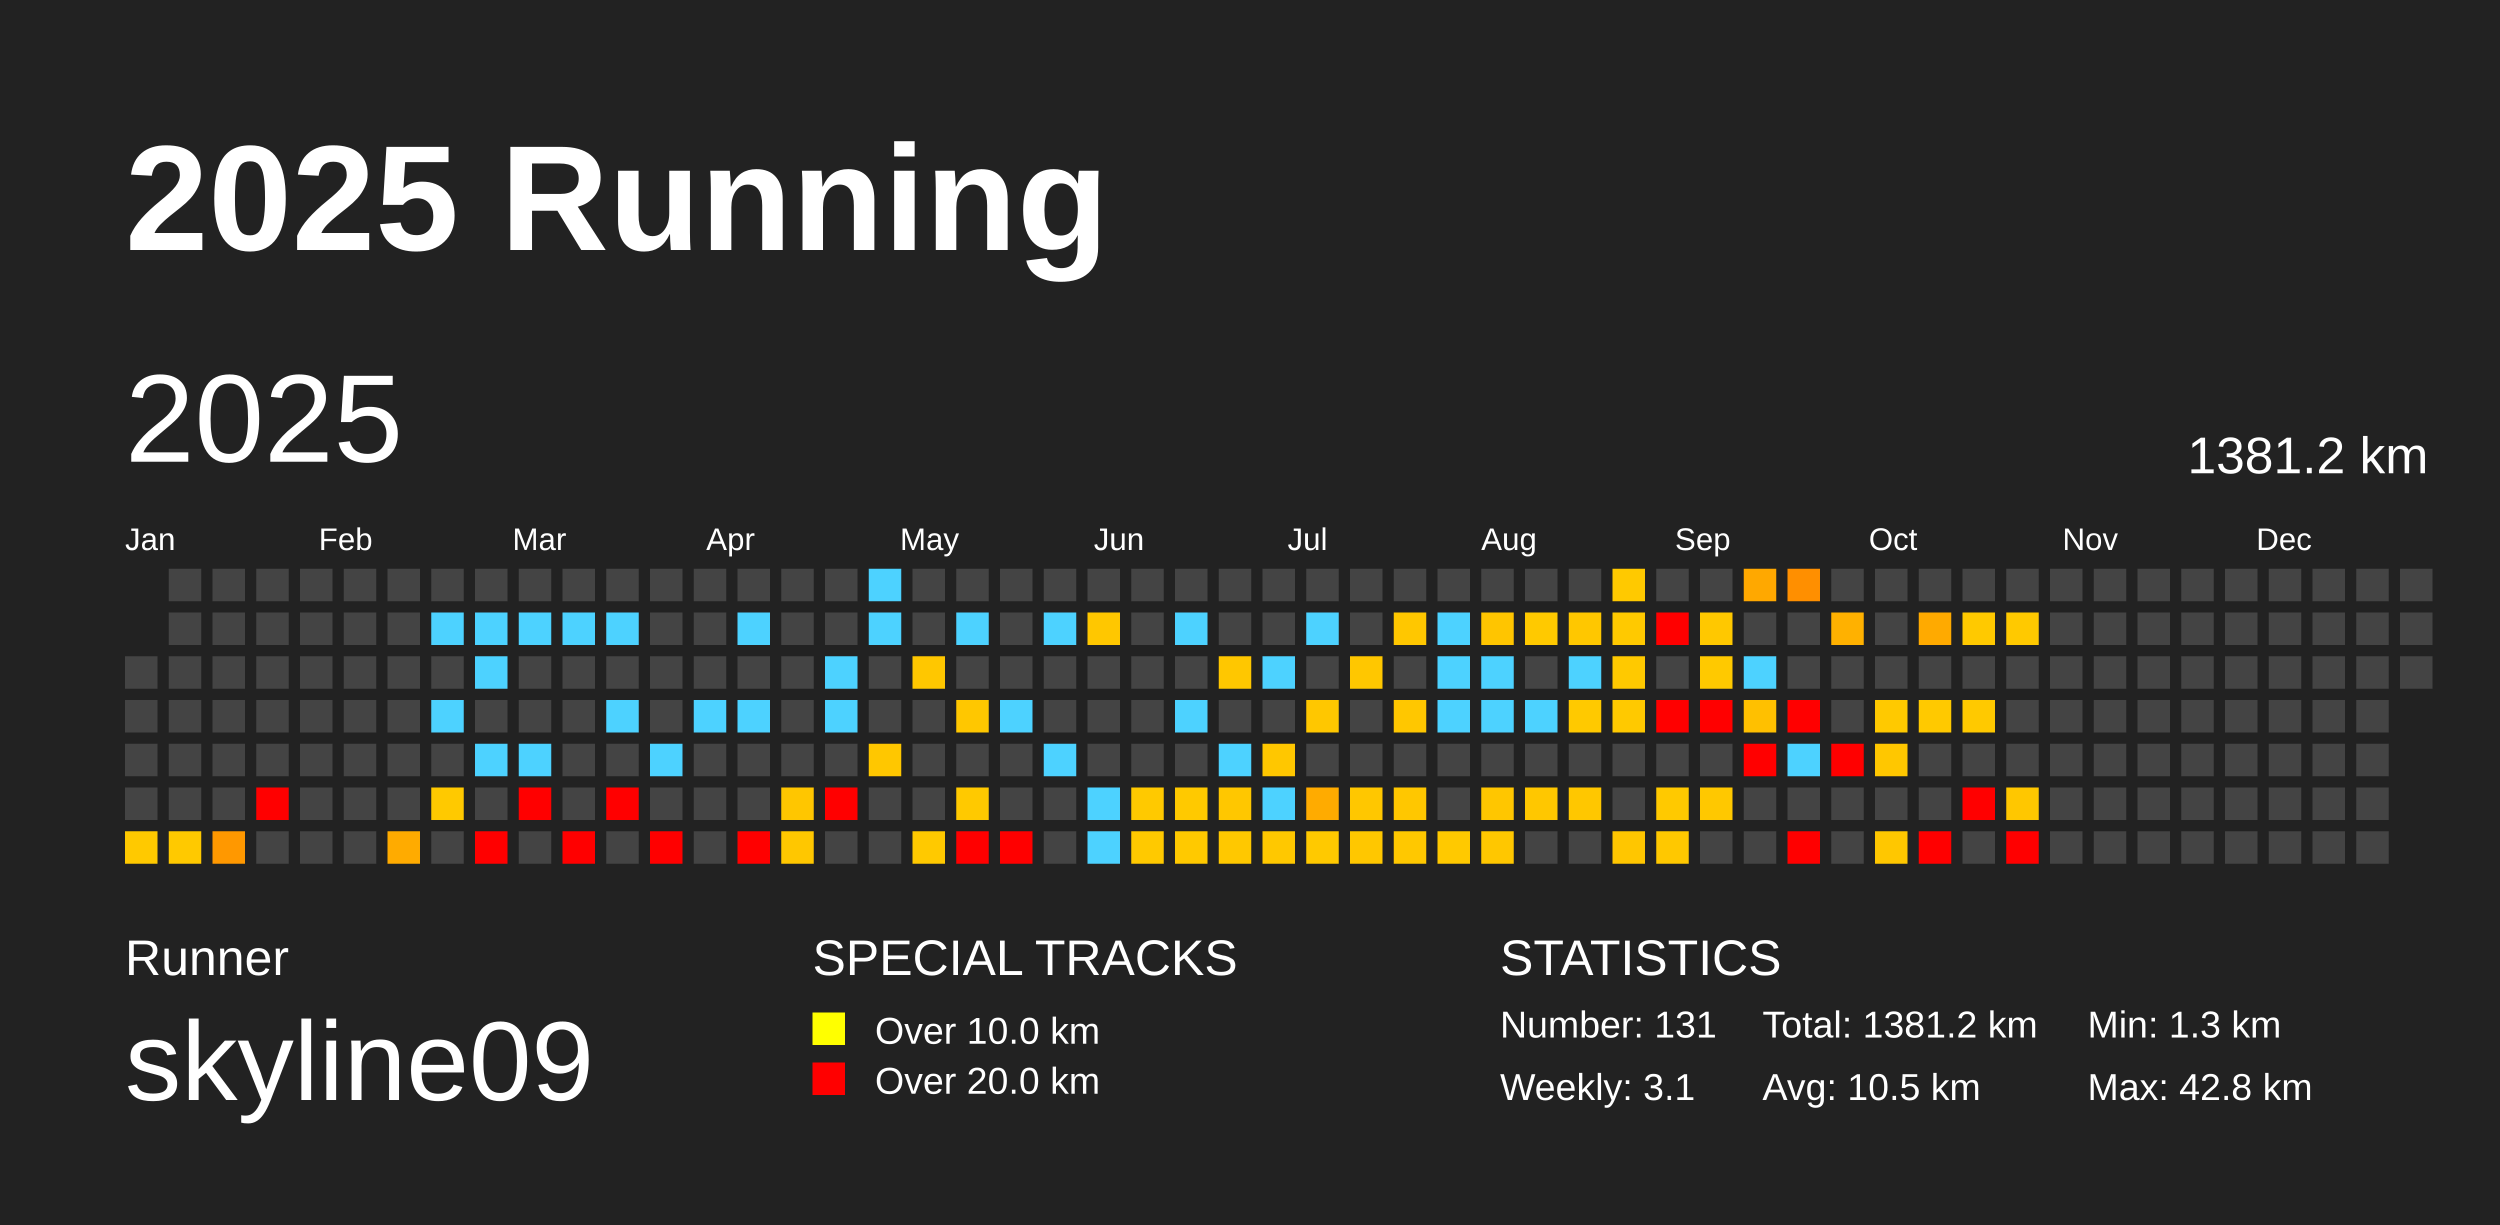
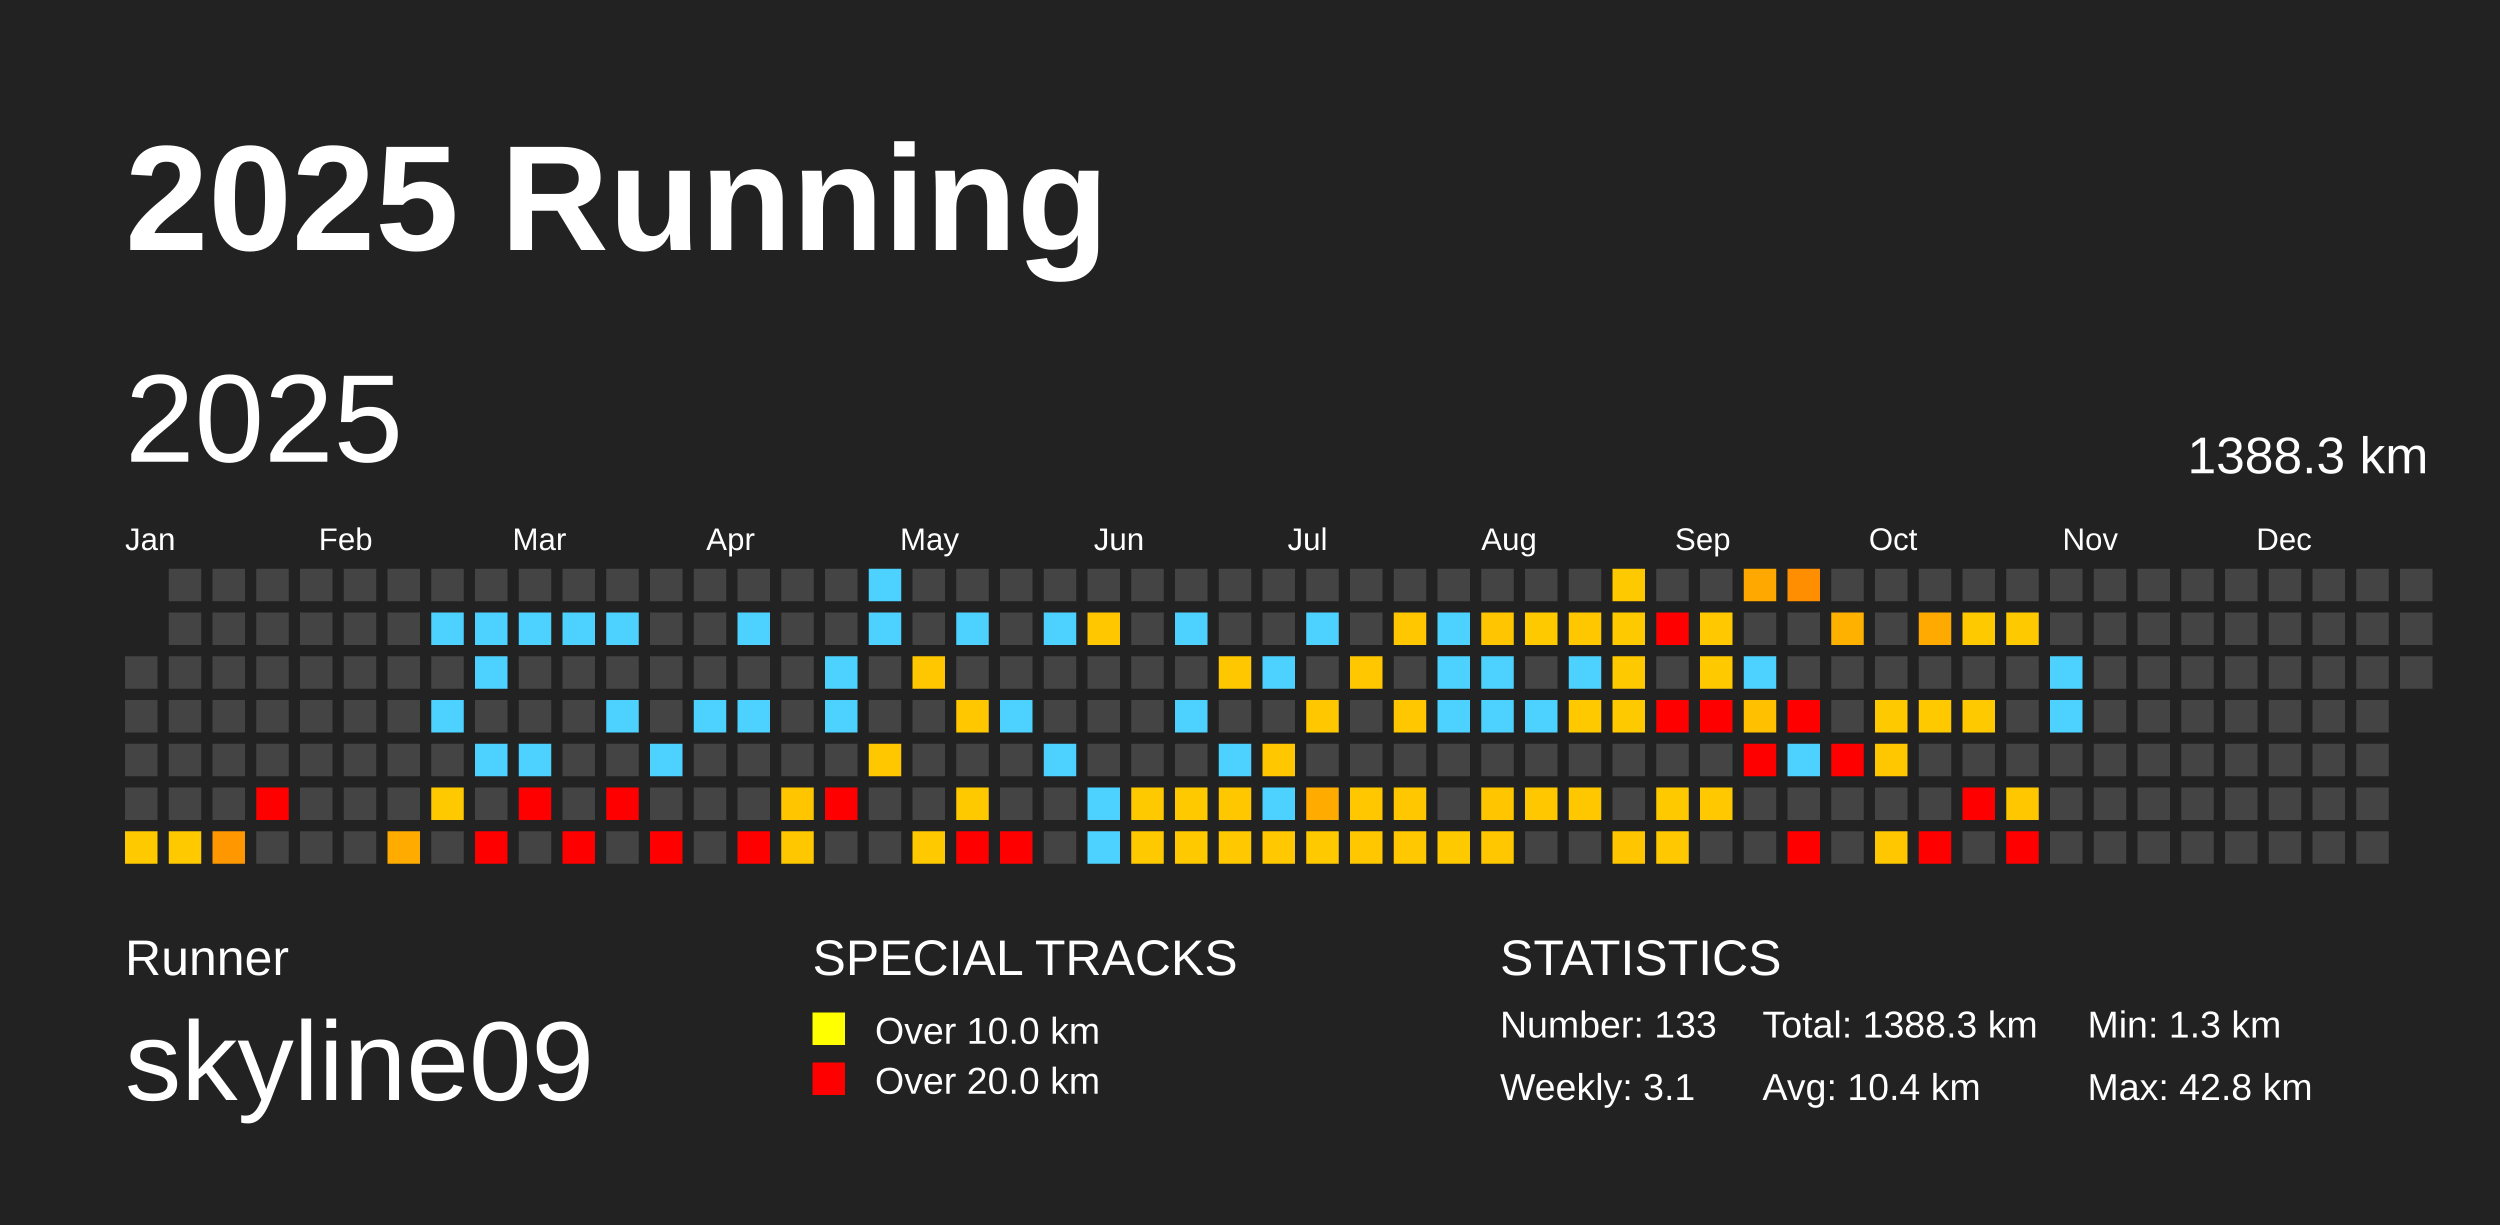
<svg xmlns="http://www.w3.org/2000/svg" baseProfile="full" height="98mm" version="1.1" viewBox="0,0,200,98" width="200mm">
  <defs />
  <rect fill="#222222" height="98" width="200" x="0" y="0" />
  <text fill="#FFFFFF" style="font-size:12px; font-family:Arial; font-weight:bold;" x="10" y="20">2025 Running</text>
  <text fill="#FFFFFF" style="font-size:4px; font-family:Arial" x="10" y="78">Runner</text>
  <text fill="#FFFFFF" style="font-size:9px; font-family:Arial" x="10" y="88">skyline09</text>
  <text fill="#FFFFFF" style="font-size:4px; font-family:Arial" x="65" y="78">SPECIAL TRACKS</text>
  <rect fill="yellow" height="2.6" width="2.6" x="65" y="81" />
  <text fill="#FFFFFF" style="font-size:3px; font-family:Arial" x="70" y="83.5">Over 10.0 km</text>
  <rect fill="red" height="2.6" width="2.6" x="65" y="85" />
  <text fill="#FFFFFF" style="font-size:3px; font-family:Arial" x="70" y="87.5">Over 20.0 km</text>
  <text fill="#FFFFFF" style="font-size:4px; font-family:Arial" x="120" y="78">STATISTICS</text>
-   <text fill="#FFFFFF" style="font-size:3px; font-family:Arial" x="120" y="83">Number: 131</text>
+   <text fill="#FFFFFF" style="font-size:3px; font-family:Arial" x="120" y="83">Number: 133</text>
  <text fill="#FFFFFF" style="font-size:3px; font-family:Arial" x="120" y="88">Weekly: 3.1</text>
-   <text fill="#FFFFFF" style="font-size:3px; font-family:Arial" x="141" y="83">Total: 1381.2 km</text>
-   <text fill="#FFFFFF" style="font-size:3px; font-family:Arial" x="141" y="88">Avg: 10.5 km</text>
+   <text fill="#FFFFFF" style="font-size:3px; font-family:Arial" x="141" y="83">Total: 1388.3 km</text>
+   <text fill="#FFFFFF" style="font-size:3px; font-family:Arial" x="141" y="88">Avg: 10.4 km</text>
  <text fill="#FFFFFF" style="font-size:3px; font-family:Arial" x="167" y="83">Min: 1.3 km</text>
  <text fill="#FFFFFF" style="font-size:3px; font-family:Arial" x="167" y="88">Max: 42.8 km</text>
  <text dominant-baseline="hanging" fill="#FFFFFF" style="font-size:10.0px; font-family:Arial;" x="10" y="30">2025</text>
-   <text dominant-baseline="hanging" fill="#FFFFFF" style="font-size:4.125px; font-family:Arial;" x="175" y="35">1381.2 km</text>
+   <text dominant-baseline="hanging" fill="#FFFFFF" style="font-size:4.125px; font-family:Arial;" x="175" y="35">1388.3 km</text>
  <text fill="#FFFFFF" style="font-size:2.5px; font-family:Arial" x="10.0" y="44">Jan</text>
  <text fill="#FFFFFF" style="font-size:2.5px; font-family:Arial" x="25.5" y="44">Feb</text>
  <text fill="#FFFFFF" style="font-size:2.5px; font-family:Arial" x="41.0" y="44">Mar</text>
  <text fill="#FFFFFF" style="font-size:2.5px; font-family:Arial" x="56.5" y="44">Apr</text>
  <text fill="#FFFFFF" style="font-size:2.5px; font-family:Arial" x="72.0" y="44">May</text>
  <text fill="#FFFFFF" style="font-size:2.5px; font-family:Arial" x="87.5" y="44">Jun</text>
  <text fill="#FFFFFF" style="font-size:2.5px; font-family:Arial" x="103.0" y="44">Jul</text>
  <text fill="#FFFFFF" style="font-size:2.5px; font-family:Arial" x="118.5" y="44">Aug</text>
  <text fill="#FFFFFF" style="font-size:2.5px; font-family:Arial" x="134.0" y="44">Sep</text>
  <text fill="#FFFFFF" style="font-size:2.5px; font-family:Arial" x="149.5" y="44">Oct</text>
  <text fill="#FFFFFF" style="font-size:2.5px; font-family:Arial" x="165.0" y="44">Nov</text>
  <text fill="#FFFFFF" style="font-size:2.5px; font-family:Arial" x="180.5" y="44">Dec</text>
  <rect fill="#444444" height="2.6" width="2.6" x="10.0" y="52.5" />
  <rect fill="#444444" height="2.6" width="2.6" x="10.0" y="56.0" />
  <rect fill="#444444" height="2.6" width="2.6" x="10.0" y="59.5" />
  <rect fill="#444444" height="2.6" width="2.6" x="10.0" y="63.0" />
  <rect fill="#ffc900" height="2.6" width="2.6" x="10.0" y="66.5" />
  <rect fill="#444444" height="2.6" width="2.6" x="13.5" y="45.5" />
  <rect fill="#444444" height="2.6" width="2.6" x="13.5" y="49.0" />
  <rect fill="#444444" height="2.6" width="2.6" x="13.5" y="52.5" />
  <rect fill="#444444" height="2.6" width="2.6" x="13.5" y="56.0" />
  <rect fill="#444444" height="2.6" width="2.6" x="13.5" y="59.5" />
  <rect fill="#444444" height="2.6" width="2.6" x="13.5" y="63.0" />
  <rect fill="#ffc900" height="2.6" width="2.6" x="13.5" y="66.5" />
  <rect fill="#444444" height="2.6" width="2.6" x="17.0" y="45.5" />
  <rect fill="#444444" height="2.6" width="2.6" x="17.0" y="49.0" />
  <rect fill="#444444" height="2.6" width="2.6" x="17.0" y="52.5" />
  <rect fill="#444444" height="2.6" width="2.6" x="17.0" y="56.0" />
  <rect fill="#444444" height="2.6" width="2.6" x="17.0" y="59.5" />
  <rect fill="#444444" height="2.6" width="2.6" x="17.0" y="63.0" />
  <rect fill="#ff9800" height="2.6" width="2.6" x="17.0" y="66.5" />
  <rect fill="#444444" height="2.6" width="2.6" x="20.5" y="45.5" />
  <rect fill="#444444" height="2.6" width="2.6" x="20.5" y="49.0" />
  <rect fill="#444444" height="2.6" width="2.6" x="20.5" y="52.5" />
  <rect fill="#444444" height="2.6" width="2.6" x="20.5" y="56.0" />
  <rect fill="#444444" height="2.6" width="2.6" x="20.5" y="59.5" />
  <rect fill="red" height="2.6" width="2.6" x="20.5" y="63.0" />
  <rect fill="#444444" height="2.6" width="2.6" x="20.5" y="66.5" />
  <rect fill="#444444" height="2.6" width="2.6" x="24.0" y="45.5" />
  <rect fill="#444444" height="2.6" width="2.6" x="24.0" y="49.0" />
  <rect fill="#444444" height="2.6" width="2.6" x="24.0" y="52.5" />
  <rect fill="#444444" height="2.6" width="2.6" x="24.0" y="56.0" />
  <rect fill="#444444" height="2.6" width="2.6" x="24.0" y="59.5" />
  <rect fill="#444444" height="2.6" width="2.6" x="24.0" y="63.0" />
  <rect fill="#444444" height="2.6" width="2.6" x="24.0" y="66.5" />
  <rect fill="#444444" height="2.6" width="2.6" x="27.5" y="45.5" />
  <rect fill="#444444" height="2.6" width="2.6" x="27.5" y="49.0" />
  <rect fill="#444444" height="2.6" width="2.6" x="27.5" y="52.5" />
  <rect fill="#444444" height="2.6" width="2.6" x="27.5" y="56.0" />
  <rect fill="#444444" height="2.6" width="2.6" x="27.5" y="59.5" />
  <rect fill="#444444" height="2.6" width="2.6" x="27.5" y="63.0" />
  <rect fill="#444444" height="2.6" width="2.6" x="27.5" y="66.5" />
  <rect fill="#444444" height="2.6" width="2.6" x="31.0" y="45.5" />
  <rect fill="#444444" height="2.6" width="2.6" x="31.0" y="49.0" />
  <rect fill="#444444" height="2.6" width="2.6" x="31.0" y="52.5" />
  <rect fill="#444444" height="2.6" width="2.6" x="31.0" y="56.0" />
  <rect fill="#444444" height="2.6" width="2.6" x="31.0" y="59.5" />
  <rect fill="#444444" height="2.6" width="2.6" x="31.0" y="63.0" />
  <rect fill="#ffab00" height="2.6" width="2.6" x="31.0" y="66.5" />
  <rect fill="#444444" height="2.6" width="2.6" x="34.5" y="45.5" />
  <rect fill="#4dd2ff" height="2.6" width="2.6" x="34.5" y="49.0" />
  <rect fill="#444444" height="2.6" width="2.6" x="34.5" y="52.5" />
  <rect fill="#4dd2ff" height="2.6" width="2.6" x="34.5" y="56.0" />
  <rect fill="#444444" height="2.6" width="2.6" x="34.5" y="59.5" />
  <rect fill="#ffc900" height="2.6" width="2.6" x="34.5" y="63.0" />
  <rect fill="#444444" height="2.6" width="2.6" x="34.5" y="66.5" />
  <rect fill="#444444" height="2.6" width="2.6" x="38.0" y="45.5" />
  <rect fill="#4dd2ff" height="2.6" width="2.6" x="38.0" y="49.0" />
  <rect fill="#4dd2ff" height="2.6" width="2.6" x="38.0" y="52.5" />
  <rect fill="#444444" height="2.6" width="2.6" x="38.0" y="56.0" />
  <rect fill="#4dd2ff" height="2.6" width="2.6" x="38.0" y="59.5" />
  <rect fill="#444444" height="2.6" width="2.6" x="38.0" y="63.0" />
  <rect fill="red" height="2.6" width="2.6" x="38.0" y="66.5" />
  <rect fill="#444444" height="2.6" width="2.6" x="41.5" y="45.5" />
  <rect fill="#4dd2ff" height="2.6" width="2.6" x="41.5" y="49.0" />
  <rect fill="#444444" height="2.6" width="2.6" x="41.5" y="52.5" />
  <rect fill="#444444" height="2.6" width="2.6" x="41.5" y="56.0" />
  <rect fill="#4dd2ff" height="2.6" width="2.6" x="41.5" y="59.5" />
  <rect fill="red" height="2.6" width="2.6" x="41.5" y="63.0" />
  <rect fill="#444444" height="2.6" width="2.6" x="41.5" y="66.5" />
  <rect fill="#444444" height="2.6" width="2.6" x="45.0" y="45.5" />
  <rect fill="#4dd2ff" height="2.6" width="2.6" x="45.0" y="49.0" />
  <rect fill="#444444" height="2.6" width="2.6" x="45.0" y="52.5" />
  <rect fill="#444444" height="2.6" width="2.6" x="45.0" y="56.0" />
  <rect fill="#444444" height="2.6" width="2.6" x="45.0" y="59.5" />
  <rect fill="#444444" height="2.6" width="2.6" x="45.0" y="63.0" />
  <rect fill="red" height="2.6" width="2.6" x="45.0" y="66.5" />
  <rect fill="#444444" height="2.6" width="2.6" x="48.5" y="45.5" />
  <rect fill="#4dd2ff" height="2.6" width="2.6" x="48.5" y="49.0" />
  <rect fill="#444444" height="2.6" width="2.6" x="48.5" y="52.5" />
  <rect fill="#4dd2ff" height="2.6" width="2.6" x="48.5" y="56.0" />
  <rect fill="#444444" height="2.6" width="2.6" x="48.5" y="59.5" />
  <rect fill="red" height="2.6" width="2.6" x="48.5" y="63.0" />
  <rect fill="#444444" height="2.6" width="2.6" x="48.5" y="66.5" />
  <rect fill="#444444" height="2.6" width="2.6" x="52.0" y="45.5" />
  <rect fill="#444444" height="2.6" width="2.6" x="52.0" y="49.0" />
  <rect fill="#444444" height="2.6" width="2.6" x="52.0" y="52.5" />
  <rect fill="#444444" height="2.6" width="2.6" x="52.0" y="56.0" />
  <rect fill="#4dd2ff" height="2.6" width="2.6" x="52.0" y="59.5" />
  <rect fill="#444444" height="2.6" width="2.6" x="52.0" y="63.0" />
  <rect fill="red" height="2.6" width="2.6" x="52.0" y="66.5" />
  <rect fill="#444444" height="2.6" width="2.6" x="55.5" y="45.5" />
  <rect fill="#444444" height="2.6" width="2.6" x="55.5" y="49.0" />
  <rect fill="#444444" height="2.6" width="2.6" x="55.5" y="52.5" />
  <rect fill="#4dd2ff" height="2.6" width="2.6" x="55.5" y="56.0" />
  <rect fill="#444444" height="2.6" width="2.6" x="55.5" y="59.5" />
  <rect fill="#444444" height="2.6" width="2.6" x="55.5" y="63.0" />
  <rect fill="#444444" height="2.6" width="2.6" x="55.5" y="66.5" />
  <rect fill="#444444" height="2.6" width="2.6" x="59.0" y="45.5" />
  <rect fill="#4dd2ff" height="2.6" width="2.6" x="59.0" y="49.0" />
  <rect fill="#444444" height="2.6" width="2.6" x="59.0" y="52.5" />
  <rect fill="#4dd2ff" height="2.6" width="2.6" x="59.0" y="56.0" />
  <rect fill="#444444" height="2.6" width="2.6" x="59.0" y="59.5" />
  <rect fill="#444444" height="2.6" width="2.6" x="59.0" y="63.0" />
  <rect fill="red" height="2.6" width="2.6" x="59.0" y="66.5" />
  <rect fill="#444444" height="2.6" width="2.6" x="62.5" y="45.5" />
  <rect fill="#444444" height="2.6" width="2.6" x="62.5" y="49.0" />
  <rect fill="#444444" height="2.6" width="2.6" x="62.5" y="52.5" />
  <rect fill="#444444" height="2.6" width="2.6" x="62.5" y="56.0" />
  <rect fill="#444444" height="2.6" width="2.6" x="62.5" y="59.5" />
  <rect fill="#ffc600" height="2.6" width="2.6" x="62.5" y="63.0" />
  <rect fill="#ffc700" height="2.6" width="2.6" x="62.5" y="66.5" />
  <rect fill="#444444" height="2.6" width="2.6" x="66.0" y="45.5" />
  <rect fill="#444444" height="2.6" width="2.6" x="66.0" y="49.0" />
  <rect fill="#4dd2ff" height="2.6" width="2.6" x="66.0" y="52.5" />
  <rect fill="#4dd2ff" height="2.6" width="2.6" x="66.0" y="56.0" />
  <rect fill="#444444" height="2.6" width="2.6" x="66.0" y="59.5" />
  <rect fill="red" height="2.6" width="2.6" x="66.0" y="63.0" />
  <rect fill="#444444" height="2.6" width="2.6" x="66.0" y="66.5" />
  <rect fill="#4dd2ff" height="2.6" width="2.6" x="69.5" y="45.5" />
  <rect fill="#4dd2ff" height="2.6" width="2.6" x="69.5" y="49.0" />
  <rect fill="#444444" height="2.6" width="2.6" x="69.5" y="52.5" />
  <rect fill="#444444" height="2.6" width="2.6" x="69.5" y="56.0" />
  <rect fill="#ffc700" height="2.6" width="2.6" x="69.5" y="59.5" />
  <rect fill="#444444" height="2.6" width="2.6" x="69.5" y="63.0" />
  <rect fill="#444444" height="2.6" width="2.6" x="69.5" y="66.5" />
  <rect fill="#444444" height="2.6" width="2.6" x="73.0" y="45.5" />
  <rect fill="#444444" height="2.6" width="2.6" x="73.0" y="49.0" />
  <rect fill="#ffc700" height="2.6" width="2.6" x="73.0" y="52.5" />
  <rect fill="#444444" height="2.6" width="2.6" x="73.0" y="56.0" />
  <rect fill="#444444" height="2.6" width="2.6" x="73.0" y="59.5" />
  <rect fill="#444444" height="2.6" width="2.6" x="73.0" y="63.0" />
  <rect fill="#ffc900" height="2.6" width="2.6" x="73.0" y="66.5" />
  <rect fill="#444444" height="2.6" width="2.6" x="76.5" y="45.5" />
  <rect fill="#4dd2ff" height="2.6" width="2.6" x="76.5" y="49.0" />
  <rect fill="#444444" height="2.6" width="2.6" x="76.5" y="52.5" />
  <rect fill="#ffc700" height="2.6" width="2.6" x="76.5" y="56.0" />
  <rect fill="#444444" height="2.6" width="2.6" x="76.5" y="59.5" />
  <rect fill="#ffc900" height="2.6" width="2.6" x="76.5" y="63.0" />
  <rect fill="red" height="2.6" width="2.6" x="76.5" y="66.5" />
  <rect fill="#444444" height="2.6" width="2.6" x="80.0" y="45.5" />
  <rect fill="#444444" height="2.6" width="2.6" x="80.0" y="49.0" />
  <rect fill="#444444" height="2.6" width="2.6" x="80.0" y="52.5" />
  <rect fill="#4dd2ff" height="2.6" width="2.6" x="80.0" y="56.0" />
  <rect fill="#444444" height="2.6" width="2.6" x="80.0" y="59.5" />
  <rect fill="#444444" height="2.6" width="2.6" x="80.0" y="63.0" />
  <rect fill="red" height="2.6" width="2.6" x="80.0" y="66.5" />
  <rect fill="#444444" height="2.6" width="2.6" x="83.5" y="45.5" />
  <rect fill="#4dd2ff" height="2.6" width="2.6" x="83.5" y="49.0" />
  <rect fill="#444444" height="2.6" width="2.6" x="83.5" y="52.5" />
  <rect fill="#444444" height="2.6" width="2.6" x="83.5" y="56.0" />
  <rect fill="#4dd2ff" height="2.6" width="2.6" x="83.5" y="59.5" />
  <rect fill="#444444" height="2.6" width="2.6" x="83.5" y="63.0" />
  <rect fill="#444444" height="2.6" width="2.6" x="83.5" y="66.5" />
  <rect fill="#444444" height="2.6" width="2.6" x="87.0" y="45.5" />
  <rect fill="#ffc700" height="2.6" width="2.6" x="87.0" y="49.0" />
  <rect fill="#444444" height="2.6" width="2.6" x="87.0" y="52.5" />
  <rect fill="#444444" height="2.6" width="2.6" x="87.0" y="56.0" />
  <rect fill="#444444" height="2.6" width="2.6" x="87.0" y="59.5" />
  <rect fill="#4dd2ff" height="2.6" width="2.6" x="87.0" y="63.0" />
  <rect fill="#4dd2ff" height="2.6" width="2.6" x="87.0" y="66.5" />
  <rect fill="#444444" height="2.6" width="2.6" x="90.5" y="45.5" />
  <rect fill="#444444" height="2.6" width="2.6" x="90.5" y="49.0" />
  <rect fill="#444444" height="2.6" width="2.6" x="90.5" y="52.5" />
  <rect fill="#444444" height="2.6" width="2.6" x="90.5" y="56.0" />
  <rect fill="#444444" height="2.6" width="2.6" x="90.5" y="59.5" />
  <rect fill="#ffc900" height="2.6" width="2.6" x="90.5" y="63.0" />
  <rect fill="#ffc900" height="2.6" width="2.6" x="90.5" y="66.5" />
  <rect fill="#444444" height="2.6" width="2.6" x="94.0" y="45.5" />
  <rect fill="#4dd2ff" height="2.6" width="2.6" x="94.0" y="49.0" />
  <rect fill="#444444" height="2.6" width="2.6" x="94.0" y="52.5" />
  <rect fill="#4dd2ff" height="2.6" width="2.6" x="94.0" y="56.0" />
  <rect fill="#444444" height="2.6" width="2.6" x="94.0" y="59.5" />
  <rect fill="#ffc900" height="2.6" width="2.6" x="94.0" y="63.0" />
  <rect fill="#ffc900" height="2.6" width="2.6" x="94.0" y="66.5" />
  <rect fill="#444444" height="2.6" width="2.6" x="97.5" y="45.5" />
  <rect fill="#444444" height="2.6" width="2.6" x="97.5" y="49.0" />
  <rect fill="#ffc700" height="2.6" width="2.6" x="97.5" y="52.5" />
  <rect fill="#444444" height="2.6" width="2.6" x="97.5" y="56.0" />
  <rect fill="#4dd2ff" height="2.6" width="2.6" x="97.5" y="59.5" />
  <rect fill="#ffc700" height="2.6" width="2.6" x="97.5" y="63.0" />
  <rect fill="#ffc800" height="2.6" width="2.6" x="97.5" y="66.5" />
  <rect fill="#444444" height="2.6" width="2.6" x="101.0" y="45.5" />
  <rect fill="#444444" height="2.6" width="2.6" x="101.0" y="49.0" />
  <rect fill="#4dd2ff" height="2.6" width="2.6" x="101.0" y="52.5" />
  <rect fill="#444444" height="2.6" width="2.6" x="101.0" y="56.0" />
  <rect fill="#ffc700" height="2.6" width="2.6" x="101.0" y="59.5" />
  <rect fill="#4dd2ff" height="2.6" width="2.6" x="101.0" y="63.0" />
  <rect fill="#ffc800" height="2.6" width="2.6" x="101.0" y="66.5" />
  <rect fill="#444444" height="2.6" width="2.6" x="104.5" y="45.5" />
  <rect fill="#4dd2ff" height="2.6" width="2.6" x="104.5" y="49.0" />
  <rect fill="#444444" height="2.6" width="2.6" x="104.5" y="52.5" />
  <rect fill="#ffc700" height="2.6" width="2.6" x="104.5" y="56.0" />
  <rect fill="#444444" height="2.6" width="2.6" x="104.5" y="59.5" />
  <rect fill="#ffab00" height="2.6" width="2.6" x="104.5" y="63.0" />
  <rect fill="#ffc900" height="2.6" width="2.6" x="104.5" y="66.5" />
  <rect fill="#444444" height="2.6" width="2.6" x="108.0" y="45.5" />
  <rect fill="#444444" height="2.6" width="2.6" x="108.0" y="49.0" />
  <rect fill="#ffc700" height="2.6" width="2.6" x="108.0" y="52.5" />
  <rect fill="#444444" height="2.6" width="2.6" x="108.0" y="56.0" />
  <rect fill="#444444" height="2.6" width="2.6" x="108.0" y="59.5" />
  <rect fill="#ffc700" height="2.6" width="2.6" x="108.0" y="63.0" />
  <rect fill="#ffc700" height="2.6" width="2.6" x="108.0" y="66.5" />
  <rect fill="#444444" height="2.6" width="2.6" x="111.5" y="45.5" />
  <rect fill="#ffc700" height="2.6" width="2.6" x="111.5" y="49.0" />
  <rect fill="#444444" height="2.6" width="2.6" x="111.5" y="52.5" />
  <rect fill="#ffc700" height="2.6" width="2.6" x="111.5" y="56.0" />
  <rect fill="#444444" height="2.6" width="2.6" x="111.5" y="59.5" />
  <rect fill="#ffc700" height="2.6" width="2.6" x="111.5" y="63.0" />
  <rect fill="#ffc800" height="2.6" width="2.6" x="111.5" y="66.5" />
  <rect fill="#444444" height="2.6" width="2.6" x="115.0" y="45.5" />
  <rect fill="#4dd2ff" height="2.6" width="2.6" x="115.0" y="49.0" />
  <rect fill="#4dd2ff" height="2.6" width="2.6" x="115.0" y="52.5" />
  <rect fill="#4dd2ff" height="2.6" width="2.6" x="115.0" y="56.0" />
  <rect fill="#444444" height="2.6" width="2.6" x="115.0" y="59.5" />
  <rect fill="#444444" height="2.6" width="2.6" x="115.0" y="63.0" />
  <rect fill="#ffc900" height="2.6" width="2.6" x="115.0" y="66.5" />
  <rect fill="#444444" height="2.6" width="2.6" x="118.5" y="45.5" />
  <rect fill="#ffc500" height="2.6" width="2.6" x="118.5" y="49.0" />
  <rect fill="#4dd2ff" height="2.6" width="2.6" x="118.5" y="52.5" />
  <rect fill="#4dd2ff" height="2.6" width="2.6" x="118.5" y="56.0" />
  <rect fill="#444444" height="2.6" width="2.6" x="118.5" y="59.5" />
  <rect fill="#ffc600" height="2.6" width="2.6" x="118.5" y="63.0" />
  <rect fill="#ffc700" height="2.6" width="2.6" x="118.5" y="66.5" />
  <rect fill="#444444" height="2.6" width="2.6" x="122.0" y="45.5" />
  <rect fill="#ffc900" height="2.6" width="2.6" x="122.0" y="49.0" />
  <rect fill="#444444" height="2.6" width="2.6" x="122.0" y="52.5" />
  <rect fill="#4dd2ff" height="2.6" width="2.6" x="122.0" y="56.0" />
  <rect fill="#444444" height="2.6" width="2.6" x="122.0" y="59.5" />
  <rect fill="#ffc700" height="2.6" width="2.6" x="122.0" y="63.0" />
  <rect fill="#444444" height="2.6" width="2.6" x="122.0" y="66.5" />
  <rect fill="#444444" height="2.6" width="2.6" x="125.5" y="45.5" />
  <rect fill="#ffc700" height="2.6" width="2.6" x="125.5" y="49.0" />
  <rect fill="#4dd2ff" height="2.6" width="2.6" x="125.5" y="52.5" />
  <rect fill="#ffc900" height="2.6" width="2.6" x="125.5" y="56.0" />
  <rect fill="#444444" height="2.6" width="2.6" x="125.5" y="59.5" />
  <rect fill="#ffc700" height="2.6" width="2.6" x="125.5" y="63.0" />
  <rect fill="#444444" height="2.6" width="2.6" x="125.5" y="66.5" />
  <rect fill="#ffc900" height="2.6" width="2.6" x="129.0" y="45.5" />
  <rect fill="#ffc900" height="2.6" width="2.6" x="129.0" y="49.0" />
  <rect fill="#ffc900" height="2.6" width="2.6" x="129.0" y="52.5" />
  <rect fill="#ffc900" height="2.6" width="2.6" x="129.0" y="56.0" />
  <rect fill="#444444" height="2.6" width="2.6" x="129.0" y="59.5" />
  <rect fill="#444444" height="2.6" width="2.6" x="129.0" y="63.0" />
  <rect fill="#ffc600" height="2.6" width="2.6" x="129.0" y="66.5" />
  <rect fill="#444444" height="2.6" width="2.6" x="132.5" y="45.5" />
  <rect fill="red" height="2.6" width="2.6" x="132.5" y="49.0" />
  <rect fill="#444444" height="2.6" width="2.6" x="132.5" y="52.5" />
  <rect fill="red" height="2.6" width="2.6" x="132.5" y="56.0" />
  <rect fill="#444444" height="2.6" width="2.6" x="132.5" y="59.5" />
  <rect fill="#ffc900" height="2.6" width="2.6" x="132.5" y="63.0" />
  <rect fill="#ffc800" height="2.6" width="2.6" x="132.5" y="66.5" />
  <rect fill="#444444" height="2.6" width="2.6" x="136.0" y="45.5" />
  <rect fill="#ffc800" height="2.6" width="2.6" x="136.0" y="49.0" />
  <rect fill="#ffc900" height="2.6" width="2.6" x="136.0" y="52.5" />
  <rect fill="red" height="2.6" width="2.6" x="136.0" y="56.0" />
  <rect fill="#444444" height="2.6" width="2.6" x="136.0" y="59.5" />
  <rect fill="#ffc800" height="2.6" width="2.6" x="136.0" y="63.0" />
  <rect fill="#444444" height="2.6" width="2.6" x="136.0" y="66.5" />
  <rect fill="#ffa800" height="2.6" width="2.6" x="139.5" y="45.5" />
  <rect fill="#444444" height="2.6" width="2.6" x="139.5" y="49.0" />
  <rect fill="#4dd2ff" height="2.6" width="2.6" x="139.5" y="52.5" />
  <rect fill="#ffc000" height="2.6" width="2.6" x="139.5" y="56.0" />
  <rect fill="red" height="2.6" width="2.6" x="139.5" y="59.5" />
  <rect fill="#444444" height="2.6" width="2.6" x="139.5" y="63.0" />
  <rect fill="#444444" height="2.6" width="2.6" x="139.5" y="66.5" />
  <rect fill="#ff8f00" height="2.6" width="2.6" x="143.0" y="45.5" />
  <rect fill="#444444" height="2.6" width="2.6" x="143.0" y="49.0" />
  <rect fill="#444444" height="2.6" width="2.6" x="143.0" y="52.5" />
  <rect fill="red" height="2.6" width="2.6" x="143.0" y="56.0" />
  <rect fill="#4dd2ff" height="2.6" width="2.6" x="143.0" y="59.5" />
  <rect fill="#444444" height="2.6" width="2.6" x="143.0" y="63.0" />
  <rect fill="red" height="2.6" width="2.6" x="143.0" y="66.5" />
  <rect fill="#444444" height="2.6" width="2.6" x="146.5" y="45.5" />
  <rect fill="#ffb100" height="2.6" width="2.6" x="146.5" y="49.0" />
  <rect fill="#444444" height="2.6" width="2.6" x="146.5" y="52.5" />
  <rect fill="#444444" height="2.6" width="2.6" x="146.5" y="56.0" />
  <rect fill="red" height="2.6" width="2.6" x="146.5" y="59.5" />
  <rect fill="#444444" height="2.6" width="2.6" x="146.5" y="63.0" />
  <rect fill="#444444" height="2.6" width="2.6" x="146.5" y="66.5" />
  <rect fill="#444444" height="2.6" width="2.6" x="150.0" y="45.5" />
  <rect fill="#444444" height="2.6" width="2.6" x="150.0" y="49.0" />
  <rect fill="#444444" height="2.6" width="2.6" x="150.0" y="52.5" />
  <rect fill="#ffc900" height="2.6" width="2.6" x="150.0" y="56.0" />
  <rect fill="#ffc700" height="2.6" width="2.6" x="150.0" y="59.5" />
  <rect fill="#444444" height="2.6" width="2.6" x="150.0" y="63.0" />
  <rect fill="#ffc700" height="2.6" width="2.6" x="150.0" y="66.5" />
  <rect fill="#444444" height="2.6" width="2.6" x="153.5" y="45.5" />
  <rect fill="#ffaa00" height="2.6" width="2.6" x="153.5" y="49.0" />
  <rect fill="#444444" height="2.6" width="2.6" x="153.5" y="52.5" />
  <rect fill="#ffc900" height="2.6" width="2.6" x="153.5" y="56.0" />
  <rect fill="#444444" height="2.6" width="2.6" x="153.5" y="59.5" />
  <rect fill="#444444" height="2.6" width="2.6" x="153.5" y="63.0" />
  <rect fill="red" height="2.6" width="2.6" x="153.5" y="66.5" />
  <rect fill="#444444" height="2.6" width="2.6" x="157.0" y="45.5" />
  <rect fill="#ffc900" height="2.6" width="2.6" x="157.0" y="49.0" />
  <rect fill="#444444" height="2.6" width="2.6" x="157.0" y="52.5" />
  <rect fill="#ffc900" height="2.6" width="2.6" x="157.0" y="56.0" />
  <rect fill="#444444" height="2.6" width="2.6" x="157.0" y="59.5" />
  <rect fill="red" height="2.6" width="2.6" x="157.0" y="63.0" />
  <rect fill="#444444" height="2.6" width="2.6" x="157.0" y="66.5" />
  <rect fill="#444444" height="2.6" width="2.6" x="160.5" y="45.5" />
  <rect fill="#ffc900" height="2.6" width="2.6" x="160.5" y="49.0" />
  <rect fill="#444444" height="2.6" width="2.6" x="160.5" y="52.5" />
  <rect fill="#444444" height="2.6" width="2.6" x="160.5" y="56.0" />
  <rect fill="#444444" height="2.6" width="2.6" x="160.5" y="59.5" />
  <rect fill="#ffc700" height="2.6" width="2.6" x="160.5" y="63.0" />
  <rect fill="red" height="2.6" width="2.6" x="160.5" y="66.5" />
  <rect fill="#444444" height="2.6" width="2.6" x="164.0" y="45.5" />
  <rect fill="#444444" height="2.6" width="2.6" x="164.0" y="49.0" />
-   <rect fill="#444444" height="2.6" width="2.6" x="164.0" y="52.5" />
-   <rect fill="#444444" height="2.6" width="2.6" x="164.0" y="56.0" />
+   <rect fill="#4dd2ff" height="2.6" width="2.6" x="164.0" y="52.5" />
+   <rect fill="#4dd2ff" height="2.6" width="2.6" x="164.0" y="56.0" />
  <rect fill="#444444" height="2.6" width="2.6" x="164.0" y="59.5" />
  <rect fill="#444444" height="2.6" width="2.6" x="164.0" y="63.0" />
  <rect fill="#444444" height="2.6" width="2.6" x="164.0" y="66.5" />
  <rect fill="#444444" height="2.6" width="2.6" x="167.5" y="45.5" />
  <rect fill="#444444" height="2.6" width="2.6" x="167.5" y="49.0" />
  <rect fill="#444444" height="2.6" width="2.6" x="167.5" y="52.5" />
  <rect fill="#444444" height="2.6" width="2.6" x="167.5" y="56.0" />
  <rect fill="#444444" height="2.6" width="2.6" x="167.5" y="59.5" />
  <rect fill="#444444" height="2.6" width="2.6" x="167.5" y="63.0" />
  <rect fill="#444444" height="2.6" width="2.6" x="167.5" y="66.5" />
  <rect fill="#444444" height="2.6" width="2.6" x="171.0" y="45.5" />
  <rect fill="#444444" height="2.6" width="2.6" x="171.0" y="49.0" />
  <rect fill="#444444" height="2.6" width="2.6" x="171.0" y="52.5" />
  <rect fill="#444444" height="2.6" width="2.6" x="171.0" y="56.0" />
  <rect fill="#444444" height="2.6" width="2.6" x="171.0" y="59.5" />
  <rect fill="#444444" height="2.6" width="2.6" x="171.0" y="63.0" />
  <rect fill="#444444" height="2.6" width="2.6" x="171.0" y="66.5" />
  <rect fill="#444444" height="2.6" width="2.6" x="174.5" y="45.5" />
  <rect fill="#444444" height="2.6" width="2.6" x="174.5" y="49.0" />
  <rect fill="#444444" height="2.6" width="2.6" x="174.5" y="52.5" />
  <rect fill="#444444" height="2.6" width="2.6" x="174.5" y="56.0" />
  <rect fill="#444444" height="2.6" width="2.6" x="174.5" y="59.5" />
  <rect fill="#444444" height="2.6" width="2.6" x="174.5" y="63.0" />
  <rect fill="#444444" height="2.6" width="2.6" x="174.5" y="66.5" />
  <rect fill="#444444" height="2.6" width="2.6" x="178.0" y="45.5" />
  <rect fill="#444444" height="2.6" width="2.6" x="178.0" y="49.0" />
  <rect fill="#444444" height="2.6" width="2.6" x="178.0" y="52.5" />
  <rect fill="#444444" height="2.6" width="2.6" x="178.0" y="56.0" />
  <rect fill="#444444" height="2.6" width="2.6" x="178.0" y="59.5" />
  <rect fill="#444444" height="2.6" width="2.6" x="178.0" y="63.0" />
  <rect fill="#444444" height="2.6" width="2.6" x="178.0" y="66.5" />
  <rect fill="#444444" height="2.6" width="2.6" x="181.5" y="45.5" />
  <rect fill="#444444" height="2.6" width="2.6" x="181.5" y="49.0" />
  <rect fill="#444444" height="2.6" width="2.6" x="181.5" y="52.5" />
  <rect fill="#444444" height="2.6" width="2.6" x="181.5" y="56.0" />
  <rect fill="#444444" height="2.6" width="2.6" x="181.5" y="59.5" />
  <rect fill="#444444" height="2.6" width="2.6" x="181.5" y="63.0" />
  <rect fill="#444444" height="2.6" width="2.6" x="181.5" y="66.5" />
  <rect fill="#444444" height="2.6" width="2.6" x="185.0" y="45.5" />
  <rect fill="#444444" height="2.6" width="2.6" x="185.0" y="49.0" />
  <rect fill="#444444" height="2.6" width="2.6" x="185.0" y="52.5" />
  <rect fill="#444444" height="2.6" width="2.6" x="185.0" y="56.0" />
  <rect fill="#444444" height="2.6" width="2.6" x="185.0" y="59.5" />
  <rect fill="#444444" height="2.6" width="2.6" x="185.0" y="63.0" />
  <rect fill="#444444" height="2.6" width="2.6" x="185.0" y="66.5" />
  <rect fill="#444444" height="2.6" width="2.6" x="188.5" y="45.5" />
  <rect fill="#444444" height="2.6" width="2.6" x="188.5" y="49.0" />
  <rect fill="#444444" height="2.6" width="2.6" x="188.5" y="52.5" />
  <rect fill="#444444" height="2.6" width="2.6" x="188.5" y="56.0" />
  <rect fill="#444444" height="2.6" width="2.6" x="188.5" y="59.5" />
  <rect fill="#444444" height="2.6" width="2.6" x="188.5" y="63.0" />
  <rect fill="#444444" height="2.6" width="2.6" x="188.5" y="66.5" />
  <rect fill="#444444" height="2.6" width="2.6" x="192.0" y="45.5" />
  <rect fill="#444444" height="2.6" width="2.6" x="192.0" y="49.0" />
  <rect fill="#444444" height="2.6" width="2.6" x="192.0" y="52.5" />
</svg>
